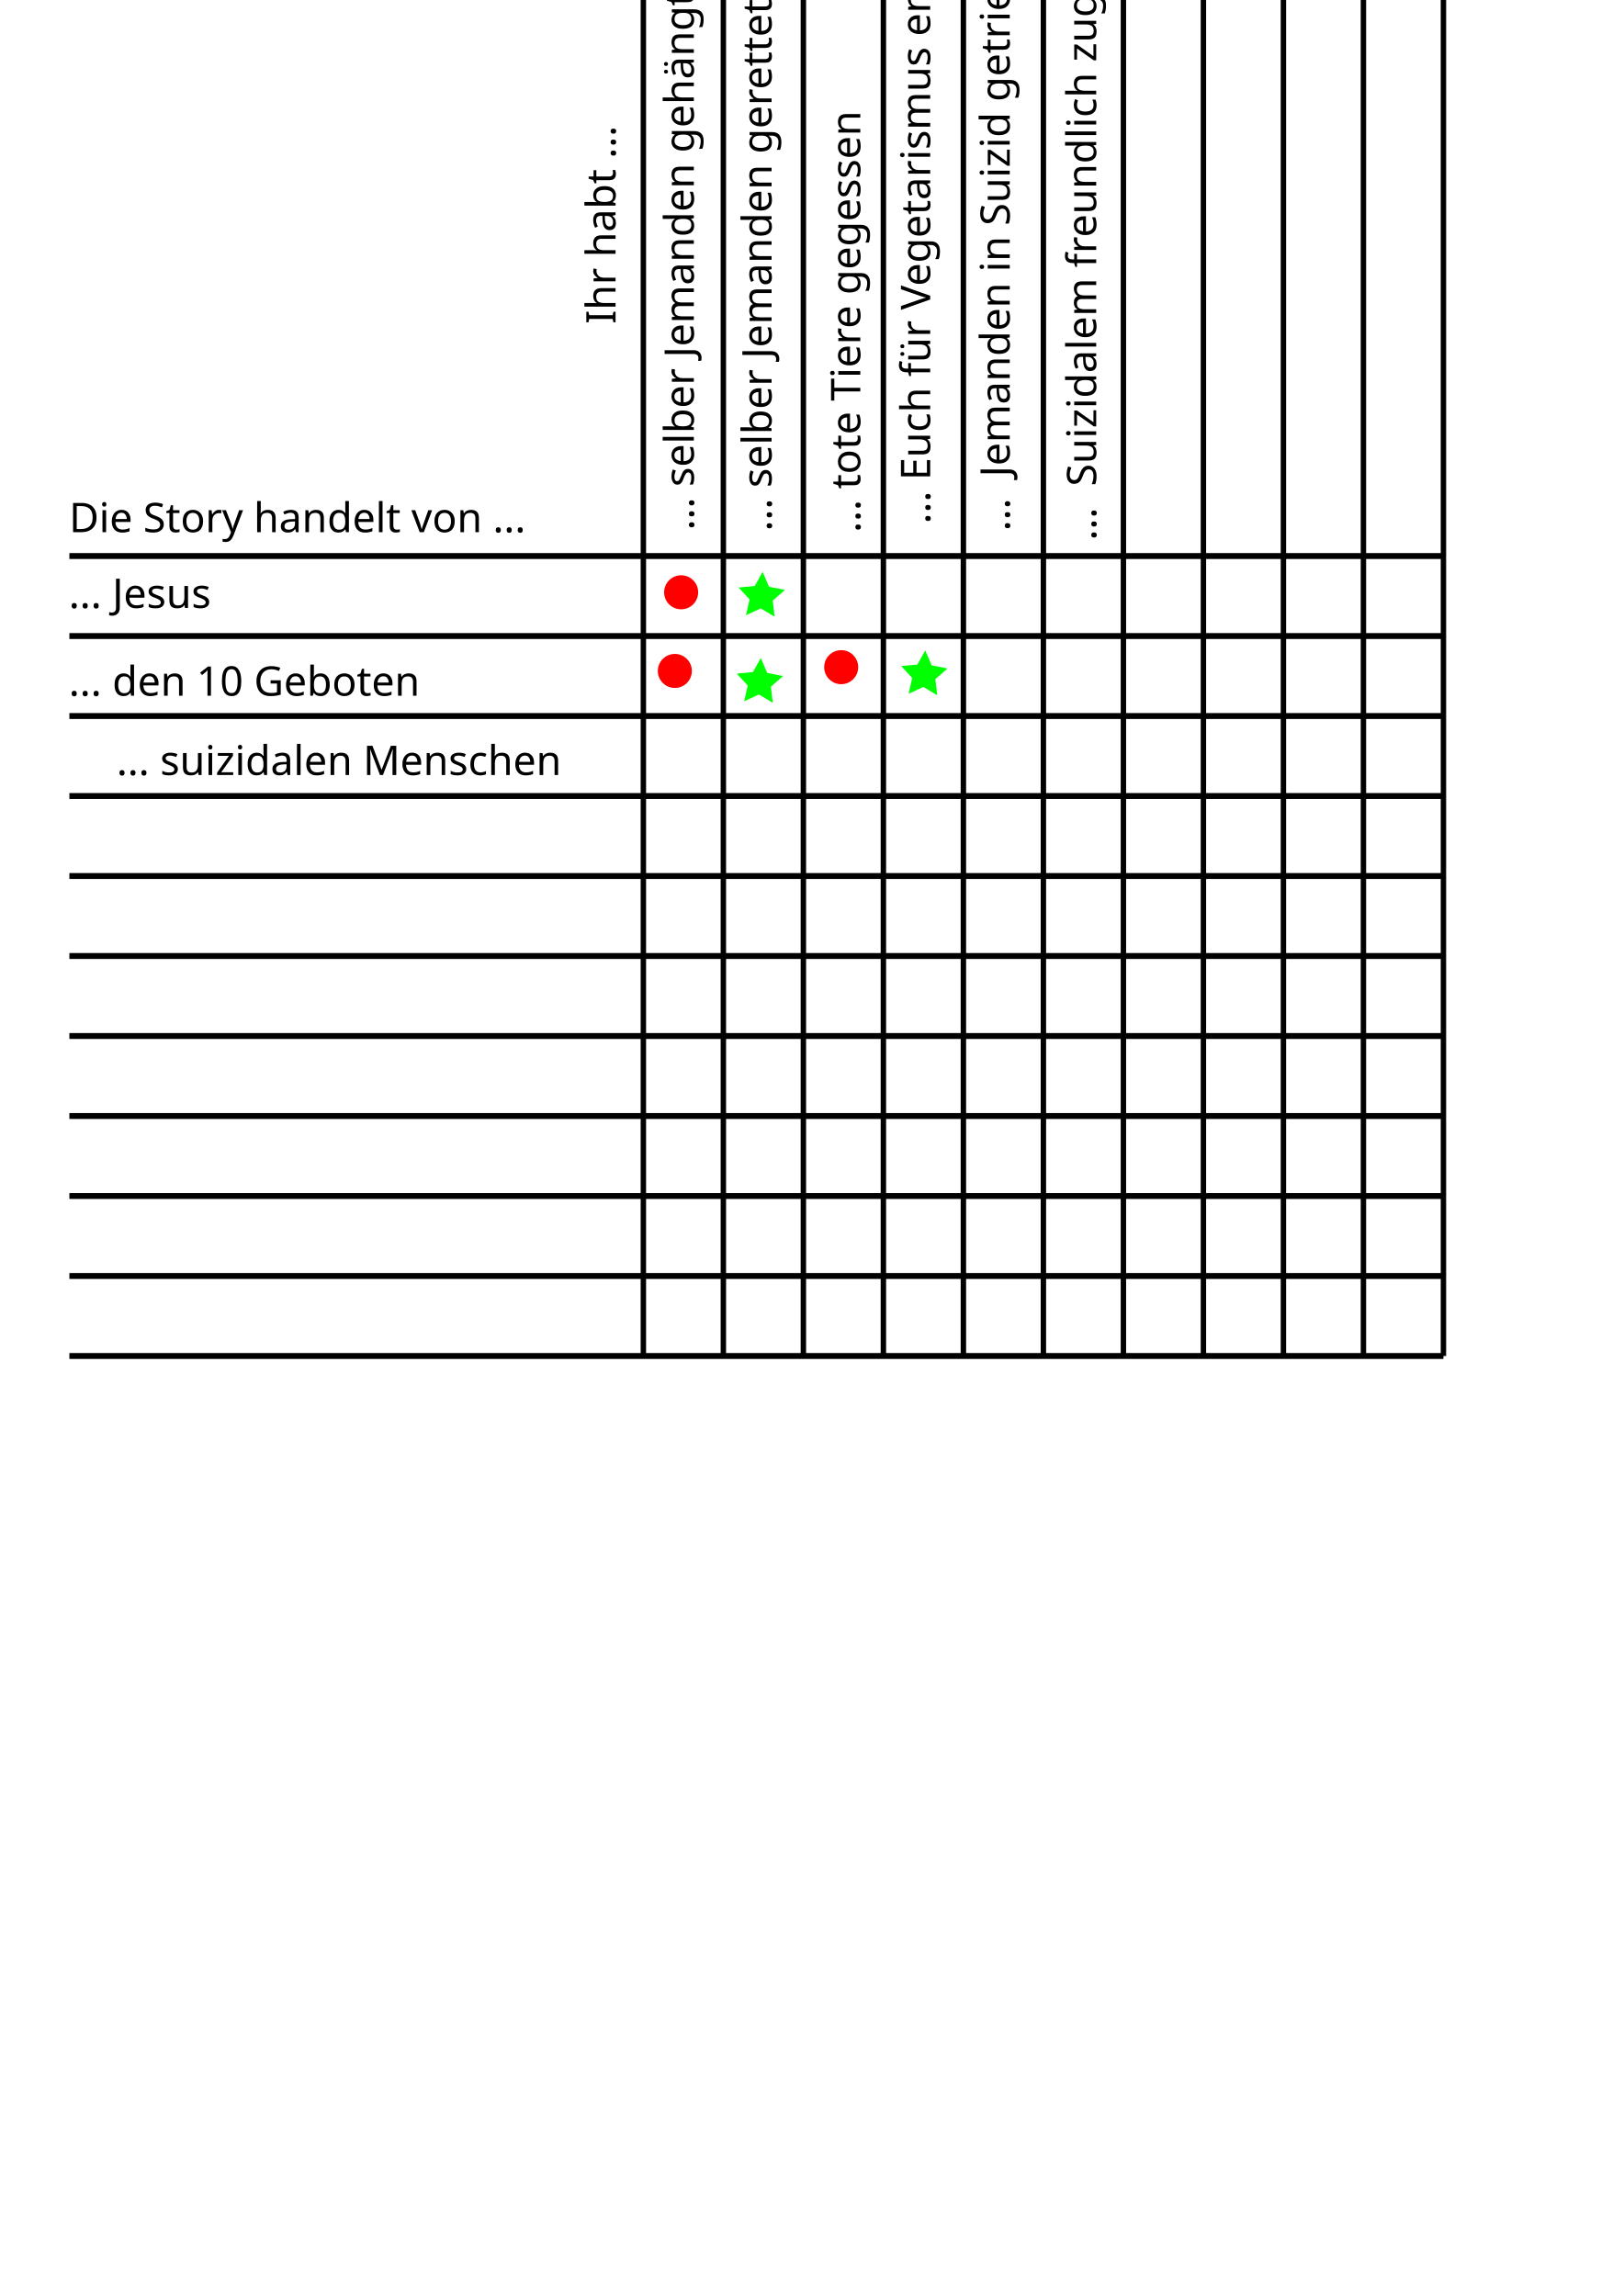
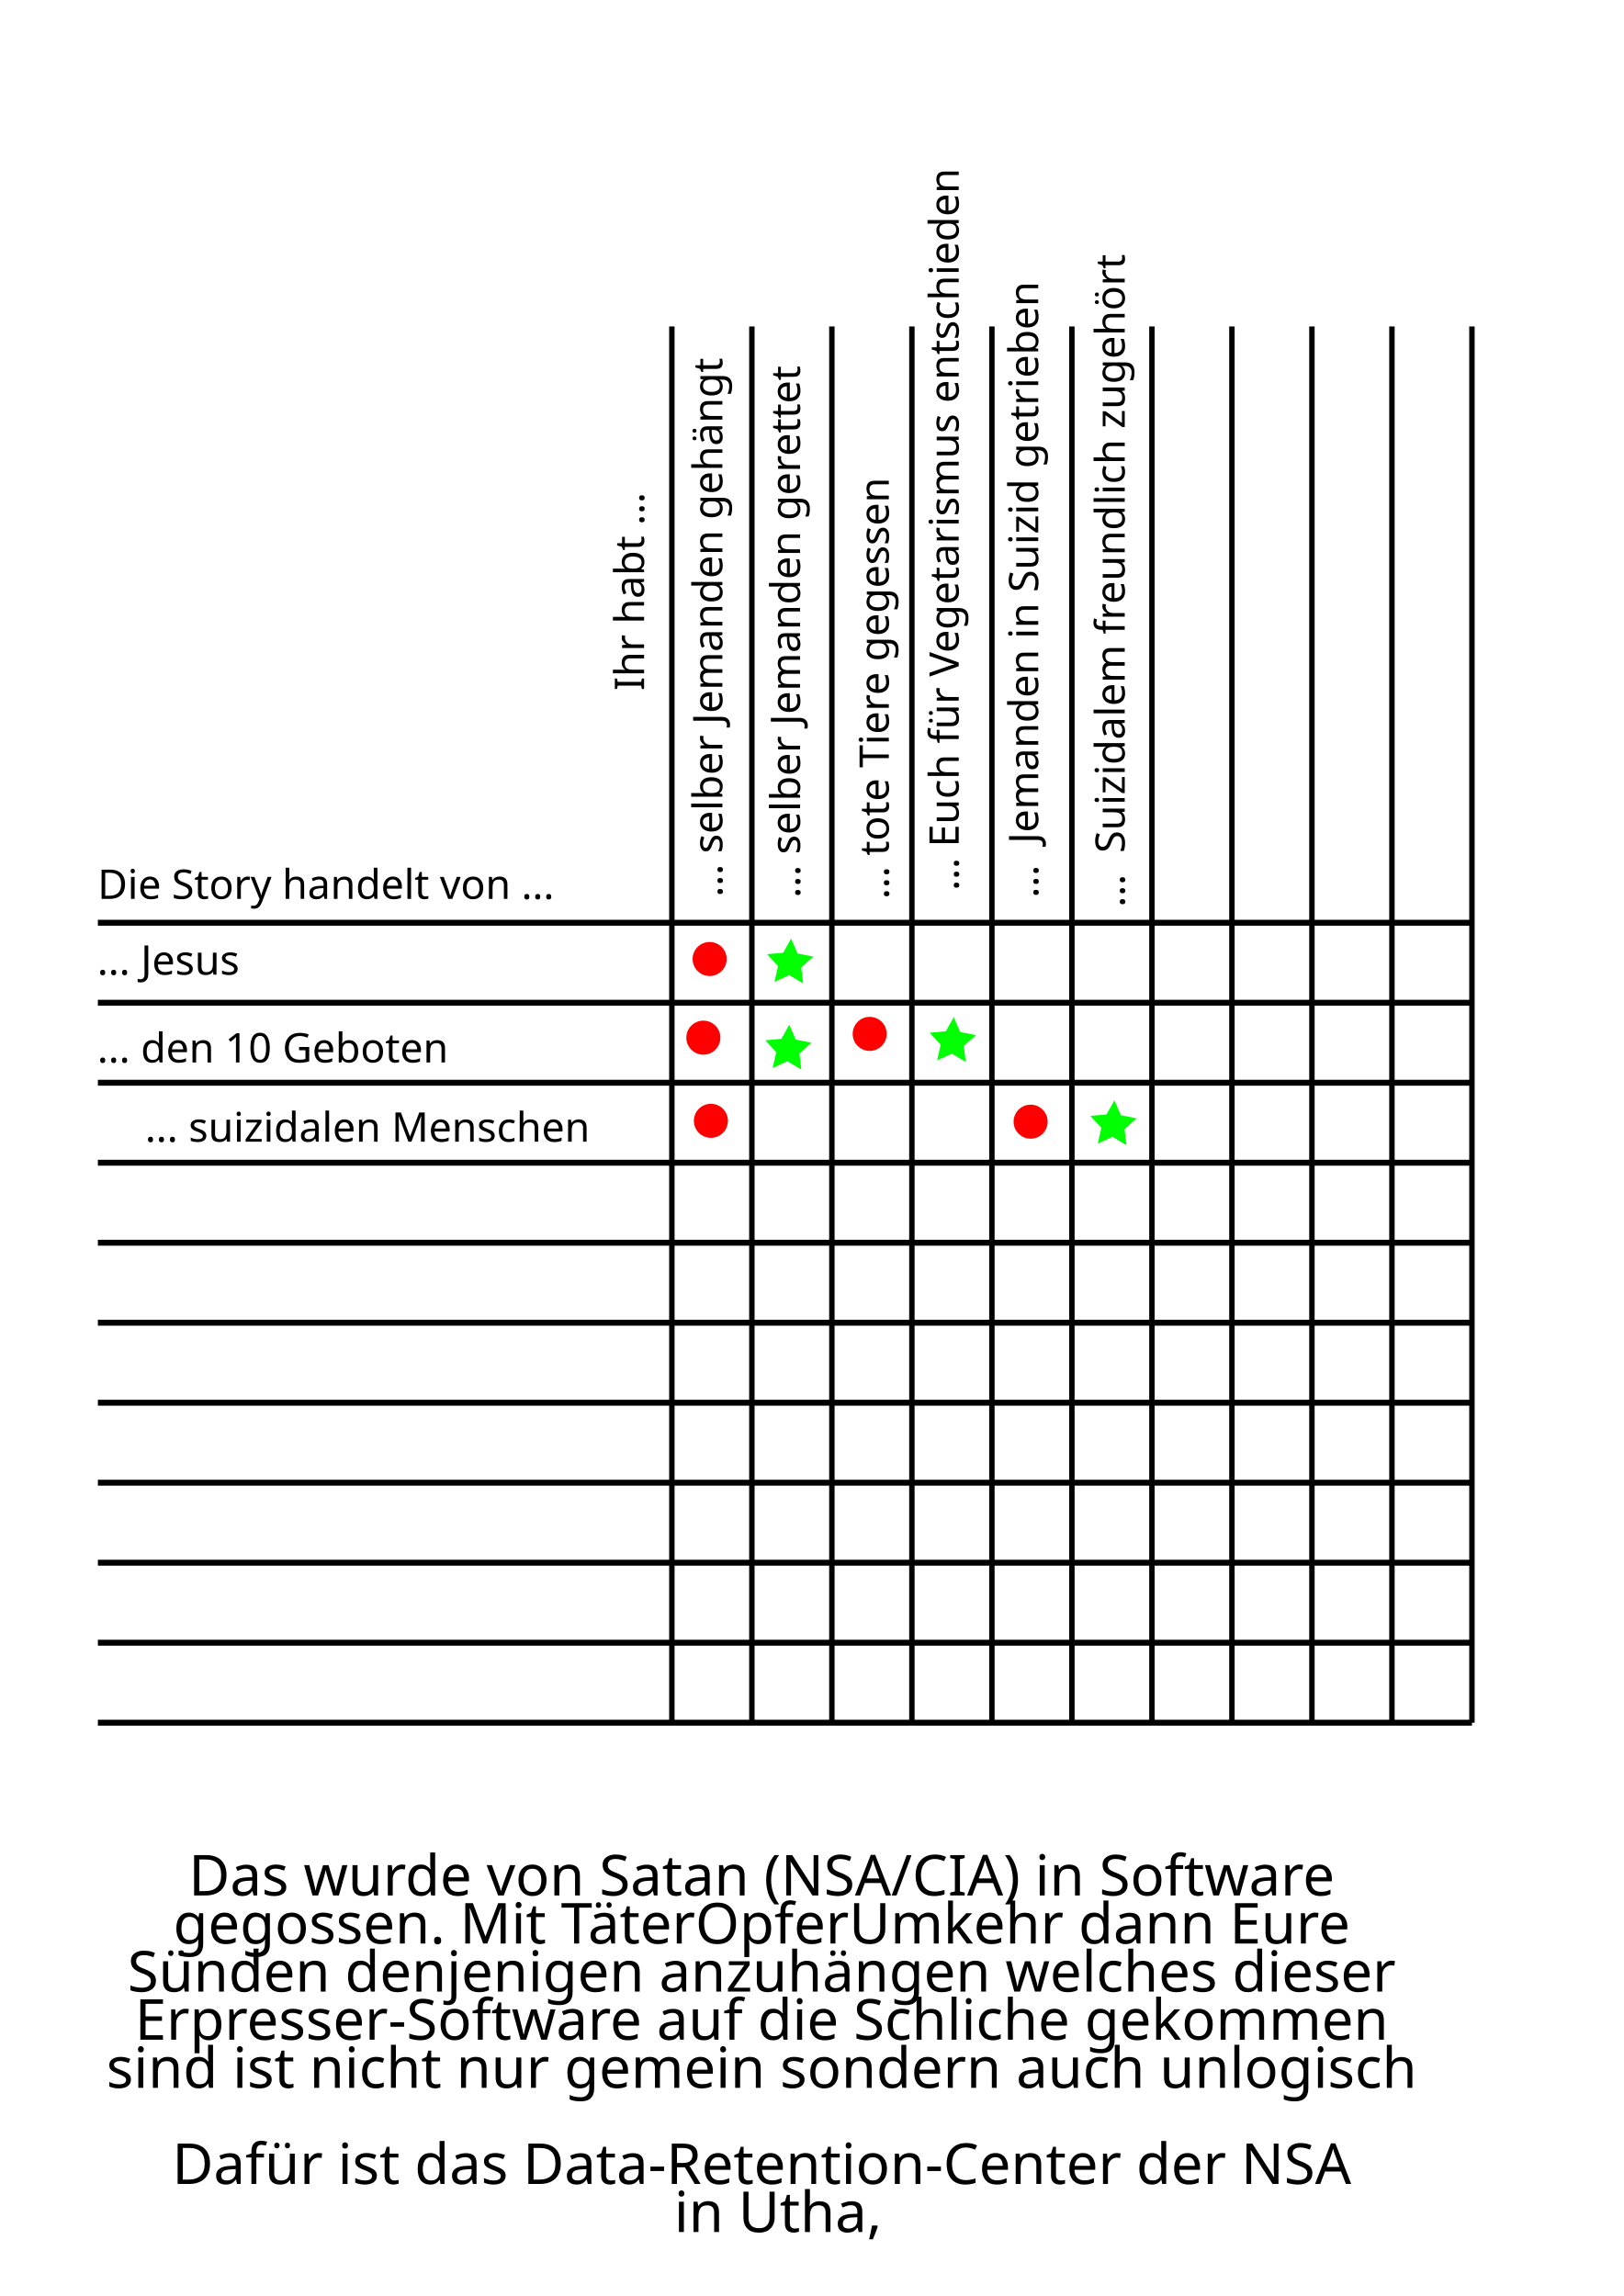
<svg xmlns="http://www.w3.org/2000/svg" width="210mm" height="297mm" viewBox="0 0 210 297" version="1.1" id="svg5">
  <defs id="defs2" />
  <g id="layer1">
-     <path style="fill:none;stroke:#000000;stroke-width:0.765;stroke-linecap:butt;stroke-linejoin:miter;stroke-miterlimit:4;stroke-dasharray:none;stroke-opacity:1" d="M 8.973,165.056 H 186.685" id="path857" />
-     <path style="fill:none;stroke:#000000;stroke-width:0.765;stroke-linecap:butt;stroke-linejoin:miter;stroke-miterlimit:4;stroke-dasharray:none;stroke-opacity:1" d="M 8.973,154.709 H 186.685" id="path939" />
-     <path style="fill:none;stroke:#000000;stroke-width:0.765;stroke-linecap:butt;stroke-linejoin:miter;stroke-miterlimit:4;stroke-dasharray:none;stroke-opacity:1" d="M 8.973,144.361 H 186.685" id="path941" />
-     <path style="fill:none;stroke:#000000;stroke-width:0.765;stroke-linecap:butt;stroke-linejoin:miter;stroke-miterlimit:4;stroke-dasharray:none;stroke-opacity:1" d="M 8.973,134.013 H 186.685" id="path943" />
-     <path style="fill:none;stroke:#000000;stroke-width:0.765;stroke-linecap:butt;stroke-linejoin:miter;stroke-miterlimit:4;stroke-dasharray:none;stroke-opacity:1" d="M 8.973,123.665 H 186.685" id="path945" />
-     <path style="fill:none;stroke:#000000;stroke-width:0.765;stroke-linecap:butt;stroke-linejoin:miter;stroke-miterlimit:4;stroke-dasharray:none;stroke-opacity:1" d="M 8.973,113.318 H 186.685" id="path947" />
-     <path style="fill:none;stroke:#000000;stroke-width:0.765;stroke-linecap:butt;stroke-linejoin:miter;stroke-miterlimit:4;stroke-dasharray:none;stroke-opacity:1" d="M 8.973,102.97 H 186.685" id="path949" />
-     <path style="fill:none;stroke:#000000;stroke-width:0.765;stroke-linecap:butt;stroke-linejoin:miter;stroke-miterlimit:4;stroke-dasharray:none;stroke-opacity:1" d="M 8.973,92.622 H 186.685" id="path951" />
-     <path style="fill:none;stroke:#000000;stroke-width:0.765;stroke-linecap:butt;stroke-linejoin:miter;stroke-miterlimit:4;stroke-dasharray:none;stroke-opacity:1" d="M 8.973,82.275 H 186.685" id="path953" />
-     <path style="fill:none;stroke:#000000;stroke-width:0.765;stroke-linecap:butt;stroke-linejoin:miter;stroke-miterlimit:4;stroke-dasharray:none;stroke-opacity:1" d="M 8.973,71.927 H 186.685" id="path955" />
-     <path style="fill:none;stroke:#000000;stroke-width:0.765;stroke-linecap:butt;stroke-linejoin:miter;stroke-miterlimit:4;stroke-dasharray:none;stroke-opacity:1" d="M 8.973,175.404 H 186.685" id="path957" />
-     <g id="g1057" transform="matrix(0,1.214643,-1,0,353.1156,-134.9602)" style="stroke-width:0.7;stroke-miterlimit:4;stroke-dasharray:none">
+     <path style="fill:none;stroke:#000000;stroke-width:0.765;stroke-linecap:butt;stroke-linejoin:miter;stroke-miterlimit:4;stroke-dasharray:none;stroke-opacity:1" d="M 12.659,212.492 H 190.372" id="path857" />
+     <path style="fill:none;stroke:#000000;stroke-width:0.765;stroke-linecap:butt;stroke-linejoin:miter;stroke-miterlimit:4;stroke-dasharray:none;stroke-opacity:1" d="M 12.659,202.144 H 190.372" id="path939" />
+     <path style="fill:none;stroke:#000000;stroke-width:0.765;stroke-linecap:butt;stroke-linejoin:miter;stroke-miterlimit:4;stroke-dasharray:none;stroke-opacity:1" d="M 12.659,191.796 H 190.372" id="path941" />
+     <path style="fill:none;stroke:#000000;stroke-width:0.765;stroke-linecap:butt;stroke-linejoin:miter;stroke-miterlimit:4;stroke-dasharray:none;stroke-opacity:1" d="M 12.659,181.449 H 190.372" id="path943" />
+     <path style="fill:none;stroke:#000000;stroke-width:0.765;stroke-linecap:butt;stroke-linejoin:miter;stroke-miterlimit:4;stroke-dasharray:none;stroke-opacity:1" d="M 12.659,171.101 H 190.372" id="path945" />
+     <path style="fill:none;stroke:#000000;stroke-width:0.765;stroke-linecap:butt;stroke-linejoin:miter;stroke-miterlimit:4;stroke-dasharray:none;stroke-opacity:1" d="M 12.659,160.753 H 190.372" id="path947" />
+     <path style="fill:none;stroke:#000000;stroke-width:0.765;stroke-linecap:butt;stroke-linejoin:miter;stroke-miterlimit:4;stroke-dasharray:none;stroke-opacity:1" d="M 12.659,150.405 H 190.372" id="path949" />
+     <path style="fill:none;stroke:#000000;stroke-width:0.765;stroke-linecap:butt;stroke-linejoin:miter;stroke-miterlimit:4;stroke-dasharray:none;stroke-opacity:1" d="M 12.659,140.058 H 190.372" id="path951" />
+     <path style="fill:none;stroke:#000000;stroke-width:0.765;stroke-linecap:butt;stroke-linejoin:miter;stroke-miterlimit:4;stroke-dasharray:none;stroke-opacity:1" d="M 12.659,129.71 H 190.372" id="path953" />
+     <path style="fill:none;stroke:#000000;stroke-width:0.765;stroke-linecap:butt;stroke-linejoin:miter;stroke-miterlimit:4;stroke-dasharray:none;stroke-opacity:1" d="M 12.659,119.362 H 190.372" id="path955" />
+     <path style="fill:none;stroke:#000000;stroke-width:0.765;stroke-linecap:butt;stroke-linejoin:miter;stroke-miterlimit:4;stroke-dasharray:none;stroke-opacity:1" d="M 12.659,222.839 H 190.372" id="path957" />
+     <g id="g1057" transform="matrix(0,1.214643,-1,0,356.802,-87.52487)" style="stroke-width:0.7;stroke-miterlimit:4;stroke-dasharray:none">
      <path style="fill:none;stroke:#000000;stroke-width:0.7;stroke-linecap:butt;stroke-linejoin:miter;stroke-miterlimit:4;stroke-dasharray:none;stroke-opacity:1" d="M 106.828,259.56 H 255.519" id="path857-3" />
      <path style="fill:none;stroke:#000000;stroke-width:0.7;stroke-linecap:butt;stroke-linejoin:miter;stroke-miterlimit:4;stroke-dasharray:none;stroke-opacity:1" d="M 106.828,249.212 H 255.519" id="path939-6" />
      <path style="fill:none;stroke:#000000;stroke-width:0.7;stroke-linecap:butt;stroke-linejoin:miter;stroke-miterlimit:4;stroke-dasharray:none;stroke-opacity:1" d="M 106.828,238.864 H 255.519" id="path941-7" />
      <path style="fill:none;stroke:#000000;stroke-width:0.7;stroke-linecap:butt;stroke-linejoin:miter;stroke-miterlimit:4;stroke-dasharray:none;stroke-opacity:1" d="M 106.828,228.516 H 255.519" id="path943-5" />
      <path style="fill:none;stroke:#000000;stroke-width:0.7;stroke-linecap:butt;stroke-linejoin:miter;stroke-miterlimit:4;stroke-dasharray:none;stroke-opacity:1" d="M 106.828,218.169 H 255.519" id="path945-3" />
      <path style="fill:none;stroke:#000000;stroke-width:0.7;stroke-linecap:butt;stroke-linejoin:miter;stroke-miterlimit:4;stroke-dasharray:none;stroke-opacity:1" d="M 106.828,207.821 H 255.519" id="path947-5" />
      <path style="fill:none;stroke:#000000;stroke-width:0.7;stroke-linecap:butt;stroke-linejoin:miter;stroke-miterlimit:4;stroke-dasharray:none;stroke-opacity:1" d="M 106.828,197.473 H 255.519" id="path949-6" />
      <path style="fill:none;stroke:#000000;stroke-width:0.7;stroke-linecap:butt;stroke-linejoin:miter;stroke-miterlimit:4;stroke-dasharray:none;stroke-opacity:1" d="M 106.828,187.126 H 255.519" id="path951-2" />
      <path style="fill:none;stroke:#000000;stroke-width:0.7;stroke-linecap:butt;stroke-linejoin:miter;stroke-miterlimit:4;stroke-dasharray:none;stroke-opacity:1" d="M 106.828,176.778 H 255.519" id="path953-9" />
      <path style="fill:none;stroke:#000000;stroke-width:0.7;stroke-linecap:butt;stroke-linejoin:miter;stroke-miterlimit:4;stroke-dasharray:none;stroke-opacity:1" d="M 106.828,166.43 H 255.519" id="path955-1" />
      <path style="fill:none;stroke:#000000;stroke-width:0.7;stroke-linecap:butt;stroke-linejoin:miter;stroke-miterlimit:4;stroke-dasharray:none;stroke-opacity:1" d="M 106.828,269.907 H 255.519" id="path957-2" />
    </g>
-     <text xml:space="preserve" style="font-style:normal;font-weight:normal;font-size:5.292px;line-height:1.25;font-family:sans-serif;letter-spacing:0px;word-spacing:0px;fill:#000000;fill-opacity:1;stroke:none;stroke-width:0.265" x="8.893" y="78.647" id="text7679">
-       <tspan id="tspan7677" style="font-size:5.292px;stroke-width:0.265" x="8.893" y="78.647">... Jesus</tspan>
+     <text xml:space="preserve" style="font-style:normal;font-weight:normal;font-size:5.292px;line-height:1.25;font-family:sans-serif;letter-spacing:0px;word-spacing:0px;fill:#000000;fill-opacity:1;stroke:none;stroke-width:0.265" x="12.579" y="126.083" id="text7679">
+       <tspan id="tspan7677" style="font-size:5.292px;stroke-width:0.265" x="12.579" y="126.083">... Jesus</tspan>
    </text>
-     <text xml:space="preserve" style="font-style:normal;font-weight:normal;font-size:5.292px;line-height:1.25;font-family:sans-serif;letter-spacing:0px;word-spacing:0px;fill:#000000;fill-opacity:1;stroke:none;stroke-width:0.265" x="8.893" y="89.999" id="text7679-6">
-       <tspan id="tspan7677-2" style="font-size:5.292px;stroke-width:0.265" x="8.893" y="89.999">... den 10 Geboten</tspan>
+     <text xml:space="preserve" style="font-style:normal;font-weight:normal;font-size:5.292px;line-height:1.25;font-family:sans-serif;letter-spacing:0px;word-spacing:0px;fill:#000000;fill-opacity:1;stroke:none;stroke-width:0.265" x="12.579" y="137.434" id="text7679-6">
+       <tspan id="tspan7677-2" style="font-size:5.292px;stroke-width:0.265" x="12.579" y="137.434">... den 10 Geboten</tspan>
    </text>
-     <text xml:space="preserve" style="font-style:normal;font-weight:normal;font-size:5.292px;line-height:1.25;font-family:sans-serif;letter-spacing:0px;word-spacing:0px;fill:#000000;fill-opacity:1;stroke:none;stroke-width:0.265" x="15.077" y="100.255" id="text7679-6-3">
-       <tspan id="tspan7677-2-7" style="font-size:5.292px;stroke-width:0.265" x="15.077" y="100.255">... suizidalen Menschen</tspan>
+     <text xml:space="preserve" style="font-style:normal;font-weight:normal;font-size:5.292px;line-height:1.25;font-family:sans-serif;letter-spacing:0px;word-spacing:0px;fill:#000000;fill-opacity:1;stroke:none;stroke-width:0.265" x="18.763" y="147.69" id="text7679-6-3">
+       <tspan id="tspan7677-2-7" style="font-size:5.292px;stroke-width:0.265" x="18.763" y="147.69">... suizidalen Menschen</tspan>
    </text>
-     <text xml:space="preserve" style="font-style:normal;font-weight:normal;font-size:5.292px;line-height:1.25;font-family:sans-serif;letter-spacing:0px;word-spacing:0px;fill:#000000;fill-opacity:1;stroke:none;stroke-width:0.265" x="8.939" y="68.843" id="text9459">
-       <tspan id="tspan9457" style="font-size:5.292px;stroke-width:0.265" x="8.939" y="68.843">Die Story handelt von ...</tspan>
+     <text xml:space="preserve" style="font-style:normal;font-weight:normal;font-size:5.292px;line-height:1.25;font-family:sans-serif;letter-spacing:0px;word-spacing:0px;fill:#000000;fill-opacity:1;stroke:none;stroke-width:0.265" x="12.626" y="116.279" id="text9459">
+       <tspan id="tspan9457" style="font-size:5.292px;stroke-width:0.265" x="12.626" y="116.279">Die Story handelt von ...</tspan>
    </text>
-     <text xml:space="preserve" style="font-style:normal;font-weight:normal;font-size:5.292px;line-height:1.25;font-family:sans-serif;letter-spacing:0px;word-spacing:0px;fill:#000000;fill-opacity:1;stroke:none;stroke-width:0.265" x="-68.586" y="89.739" id="text9459-7" transform="rotate(-90)">
-       <tspan id="tspan9457-0" style="font-size:5.292px;stroke-width:0.265" x="-68.586" y="89.739">... selber Jemanden gehängt</tspan>
+     <text xml:space="preserve" style="font-style:normal;font-weight:normal;font-size:5.292px;line-height:1.25;font-family:sans-serif;letter-spacing:0px;word-spacing:0px;fill:#000000;fill-opacity:1;stroke:none;stroke-width:0.265" x="-116.022" y="93.425" id="text9459-7" transform="rotate(-90)">
+       <tspan id="tspan9457-0" style="font-size:5.292px;stroke-width:0.265" x="-116.022" y="93.425">... selber Jemanden gehängt</tspan>
    </text>
-     <text xml:space="preserve" style="font-style:normal;font-weight:normal;font-size:5.292px;line-height:1.25;font-family:sans-serif;letter-spacing:0px;word-spacing:0px;fill:#000000;fill-opacity:1;stroke:none;stroke-width:0.265" x="-68.715" y="99.793" id="text9459-7-6" transform="rotate(-90)">
-       <tspan id="tspan9457-0-0" style="font-size:5.292px;stroke-width:0.265" x="-68.715" y="99.793">... selber Jemanden gerettet</tspan>
+     <text xml:space="preserve" style="font-style:normal;font-weight:normal;font-size:5.292px;line-height:1.25;font-family:sans-serif;letter-spacing:0px;word-spacing:0px;fill:#000000;fill-opacity:1;stroke:none;stroke-width:0.265" x="-116.15" y="103.479" id="text9459-7-6" transform="rotate(-90)">
+       <tspan id="tspan9457-0-0" style="font-size:5.292px;stroke-width:0.265" x="-116.15" y="103.479">... selber Jemanden gerettet</tspan>
    </text>
-     <text xml:space="preserve" style="font-style:normal;font-weight:normal;font-size:5.292px;line-height:1.25;font-family:sans-serif;letter-spacing:0px;word-spacing:0px;fill:#000000;fill-opacity:1;stroke:none;stroke-width:0.265" x="-68.878" y="111.268" id="text9459-7-6-8" transform="rotate(-90)">
-       <tspan id="tspan9457-0-0-7" style="font-size:5.292px;stroke-width:0.265" x="-68.878" y="111.268">... tote Tiere gegessen</tspan>
+     <text xml:space="preserve" style="font-style:normal;font-weight:normal;font-size:5.292px;line-height:1.25;font-family:sans-serif;letter-spacing:0px;word-spacing:0px;fill:#000000;fill-opacity:1;stroke:none;stroke-width:0.265" x="-116.314" y="114.955" id="text9459-7-6-8" transform="rotate(-90)">
+       <tspan id="tspan9457-0-0-7" style="font-size:5.292px;stroke-width:0.265" x="-116.314" y="114.955">... tote Tiere gegessen</tspan>
    </text>
-     <text xml:space="preserve" style="font-style:normal;font-weight:normal;font-size:5.292px;line-height:1.25;font-family:sans-serif;letter-spacing:0px;word-spacing:0px;fill:#000000;fill-opacity:1;stroke:none;stroke-width:0.265" x="-41.91" y="79.614" id="text9459-7-9" transform="rotate(-90)">
-       <tspan id="tspan9457-0-3" style="font-size:5.292px;stroke-width:0.265" x="-41.91" y="79.614">Ihr habt ...</tspan>
+     <text xml:space="preserve" style="font-style:normal;font-weight:normal;font-size:5.292px;line-height:1.25;font-family:sans-serif;letter-spacing:0px;word-spacing:0px;fill:#000000;fill-opacity:1;stroke:none;stroke-width:0.265" x="-89.345" y="83.301" id="text9459-7-9" transform="rotate(-90)">
+       <tspan id="tspan9457-0-3" style="font-size:5.292px;stroke-width:0.265" x="-89.345" y="83.301">Ihr habt ...</tspan>
    </text>
-     <path style="fill:#00ff00;stroke-width:2.646;stroke-linecap:round;stroke-miterlimit:4;stroke-dasharray:none" id="path26277" d="m 57.799,92.253 -10.562,9.268 1.647,13.955 -12.078,-7.181 -12.763,5.879 3.097,-13.706 -9.535,-10.321 13.992,-1.29 6.87,-12.258 5.551,12.909 z" transform="matrix(0.1490411,0,0,0.1490411,92.90059,62.56114)" />
-     <path style="fill:#00ff00;stroke-width:2.646;stroke-linecap:round;stroke-miterlimit:4;stroke-dasharray:none" id="path26277-1" transform="matrix(0.1490411,0,0,0.1490411,92.6629,73.70026)" d="m 57.799,92.253 -10.562,9.268 1.647,13.955 -12.078,-7.181 -12.763,5.879 3.097,-13.706 -9.535,-10.321 13.992,-1.29 6.87,-12.258 5.551,12.909 z" />
-     <path style="fill:#00ff00;stroke-width:2.646;stroke-linecap:round;stroke-miterlimit:4;stroke-dasharray:none" id="path26277-1-2" transform="matrix(0.1490411,0,0,0.1490411,113.9329,72.72232)" d="m 57.799,92.253 -10.562,9.268 1.647,13.955 -12.078,-7.181 -12.763,5.879 3.097,-13.706 -9.535,-10.321 13.992,-1.29 6.87,-12.258 5.551,12.909 z" />
-     <circle style="fill:#ff0000;stroke-width:0.7;stroke-linecap:round;stroke-miterlimit:4;stroke-dasharray:none" id="path29438" cx="88.095" cy="76.617" r="2.202" />
-     <circle style="fill:#ff0000;stroke-width:0.7;stroke-linecap:round;stroke-miterlimit:4;stroke-dasharray:none" id="path29438-6" cx="87.28" cy="86.791" r="2.202" />
-     <circle style="fill:#ff0000;stroke-width:0.7;stroke-linecap:round;stroke-miterlimit:4;stroke-dasharray:none" id="path29438-6-9" cx="108.795" cy="86.302" r="2.202" />
-     <text xml:space="preserve" style="font-style:normal;font-weight:normal;font-size:5.292px;line-height:1.25;font-family:sans-serif;letter-spacing:0px;word-spacing:0px;fill:#000000;fill-opacity:1;stroke:none;stroke-width:0.265" x="-67.767" y="120.306" id="text9459-7-6-8-0" transform="rotate(-90)">
-       <tspan id="tspan9457-0-0-7-2" style="font-size:5.292px;stroke-width:0.265" x="-67.767" y="120.306">... Euch für Vegetarismus entschieden</tspan>
+     <path style="fill:#00ff00;stroke-width:2.646;stroke-linecap:round;stroke-miterlimit:4;stroke-dasharray:none" id="path26277" d="m 57.799,92.253 -10.562,9.268 1.647,13.955 -12.078,-7.181 -12.763,5.879 3.097,-13.706 -9.535,-10.321 13.992,-1.29 6.87,-12.258 5.551,12.909 z" transform="matrix(0.1490411,0,0,0.1490411,96.58705,109.9965)" />
+     <path style="fill:#00ff00;stroke-width:2.646;stroke-linecap:round;stroke-miterlimit:4;stroke-dasharray:none" id="path26277-1" transform="matrix(0.1490411,0,0,0.1490411,96.34936,121.1356)" d="m 57.799,92.253 -10.562,9.268 1.647,13.955 -12.078,-7.181 -12.763,5.879 3.097,-13.706 -9.535,-10.321 13.992,-1.29 6.87,-12.258 5.551,12.909 z" />
+     <path style="fill:#00ff00;stroke-width:2.646;stroke-linecap:round;stroke-miterlimit:4;stroke-dasharray:none" id="path26277-1-3" transform="matrix(0.1490411,0,0,0.1490411,138.4004,130.9149)" d="m 57.799,92.253 -10.562,9.268 1.647,13.955 -12.078,-7.181 -12.763,5.879 3.097,-13.706 -9.535,-10.321 13.992,-1.29 6.87,-12.258 5.551,12.909 z" />
+     <path style="fill:#00ff00;stroke-width:2.646;stroke-linecap:round;stroke-miterlimit:4;stroke-dasharray:none" id="path26277-1-2" transform="matrix(0.1490411,0,0,0.1490411,117.6194,120.1577)" d="m 57.799,92.253 -10.562,9.268 1.647,13.955 -12.078,-7.181 -12.763,5.879 3.097,-13.706 -9.535,-10.321 13.992,-1.29 6.87,-12.258 5.551,12.909 z" />
+     <circle style="fill:#ff0000;stroke-width:0.7;stroke-linecap:round;stroke-miterlimit:4;stroke-dasharray:none" id="path29438" cx="91.781" cy="124.053" r="2.202" />
+     <circle style="fill:#ff0000;stroke-width:0.7;stroke-linecap:round;stroke-miterlimit:4;stroke-dasharray:none" id="path29438-6" cx="90.967" cy="134.227" r="2.202" />
+     <circle style="fill:#ff0000;stroke-width:0.7;stroke-linecap:round;stroke-miterlimit:4;stroke-dasharray:none" id="path29438-6-8" cx="91.945" cy="144.984" r="2.202" />
+     <circle style="fill:#ff0000;stroke-width:0.7;stroke-linecap:round;stroke-miterlimit:4;stroke-dasharray:none" id="path29438-6-97" cx="133.296" cy="145.097" r="2.202" />
+     <circle style="fill:#ff0000;stroke-width:0.7;stroke-linecap:round;stroke-miterlimit:4;stroke-dasharray:none" id="path29438-6-9" cx="112.481" cy="133.738" r="2.202" />
+     <text xml:space="preserve" style="font-style:normal;font-weight:normal;font-size:5.292px;line-height:1.25;font-family:sans-serif;letter-spacing:0px;word-spacing:0px;fill:#000000;fill-opacity:1;stroke:none;stroke-width:0.265" x="-115.202" y="123.993" id="text9459-7-6-8-0" transform="rotate(-90)">
+       <tspan id="tspan9457-0-0-7-2" style="font-size:5.292px;stroke-width:0.265" x="-115.202" y="123.993">... Euch für Vegetarismus entschieden</tspan>
    </text>
-     <text xml:space="preserve" style="font-style:normal;font-weight:normal;font-size:5.292px;line-height:1.25;font-family:sans-serif;letter-spacing:0px;word-spacing:0px;fill:#000000;fill-opacity:1;stroke:none;stroke-width:0.265" x="-68.701" y="130.594" id="text9459-7-6-8-0-5" transform="rotate(-90)">
-       <tspan id="tspan9457-0-0-7-2-9" style="font-size:5.292px;stroke-width:0.265" x="-68.701" y="130.594">...  Jemanden in Suizid getrieben</tspan>
+     <text xml:space="preserve" style="font-style:normal;font-weight:normal;font-size:5.292px;line-height:1.25;font-family:sans-serif;letter-spacing:0px;word-spacing:0px;fill:#000000;fill-opacity:1;stroke:none;stroke-width:0.265" x="-116.136" y="134.28" id="text9459-7-6-8-0-5" transform="rotate(-90)">
+       <tspan id="tspan9457-0-0-7-2-9" style="font-size:5.292px;stroke-width:0.265" x="-116.136" y="134.28">...  Jemanden in Suizid getrieben</tspan>
    </text>
-     <text xml:space="preserve" style="font-style:normal;font-weight:normal;font-size:5.292px;line-height:1.25;font-family:sans-serif;letter-spacing:0px;word-spacing:0px;fill:#000000;fill-opacity:1;stroke:none;stroke-width:0.265" x="-69.903" y="141.778" id="text9459-7-6-8-0-5-2" transform="rotate(-90)">
-       <tspan id="tspan9457-0-0-7-2-9-2" style="font-size:5.292px;stroke-width:0.265" x="-69.903" y="141.778">...  Suizidalem freundlich zugehört</tspan>
+     <text xml:space="preserve" style="font-style:normal;font-weight:normal;font-size:5.292px;line-height:1.25;font-family:sans-serif;letter-spacing:0px;word-spacing:0px;fill:#000000;fill-opacity:1;stroke:none;stroke-width:0.265" x="-117.339" y="145.464" id="text9459-7-6-8-0-5-2" transform="rotate(-90)">
+       <tspan id="tspan9457-0-0-7-2-9-2" style="font-size:5.292px;stroke-width:0.265" x="-117.339" y="145.464">...  Suizidalem freundlich zugehört</tspan>
+     </text>
+     <text xml:space="preserve" style="font-style:normal;font-weight:normal;font-size:7.317px;line-height:0.85;font-family:sans-serif;letter-spacing:0px;word-spacing:0px;fill:#000000;fill-opacity:1;stroke:none;stroke-width:0.183" x="105.172" y="245.188" id="text89739">
+       <tspan id="tspan89737" style="text-align:center;text-anchor:middle;stroke-width:0.183" x="105.172" y="245.188">Das wurde von Satan (NSA/CIA) in Software</tspan>
+       <tspan style="text-align:center;text-anchor:middle;stroke-width:0.183" x="105.172" y="251.408" id="tspan89741">gegossen. Mit TäterOpferUmkehr dann Eure</tspan>
+       <tspan style="text-align:center;text-anchor:middle;stroke-width:0.183" x="105.172" y="257.627" id="tspan89743">Sünden denjenigen anzuhängen welches dieser</tspan>
+       <tspan style="text-align:center;text-anchor:middle;stroke-width:0.183" x="105.172" y="263.847" id="tspan89745">Erpresser-Software auf die Schliche gekommen</tspan>
+       <tspan style="text-align:center;text-anchor:middle;stroke-width:0.183" x="105.172" y="270.067" id="tspan89747">sind ist nicht nur gemein sondern auch unlogisch</tspan>
+       <tspan style="text-align:center;text-anchor:middle;stroke-width:0.183" x="105.172" y="276.286" id="tspan96497" />
+       <tspan style="text-align:center;text-anchor:middle;stroke-width:0.183" x="105.172" y="282.506" id="tspan96499">Dafür ist das Data-Retention-Center der NSA</tspan>
+       <tspan style="text-align:center;text-anchor:middle;stroke-width:0.183" x="106.335" y="288.726" id="tspan96501">in Utha, </tspan>
    </text>
  </g>
</svg>
